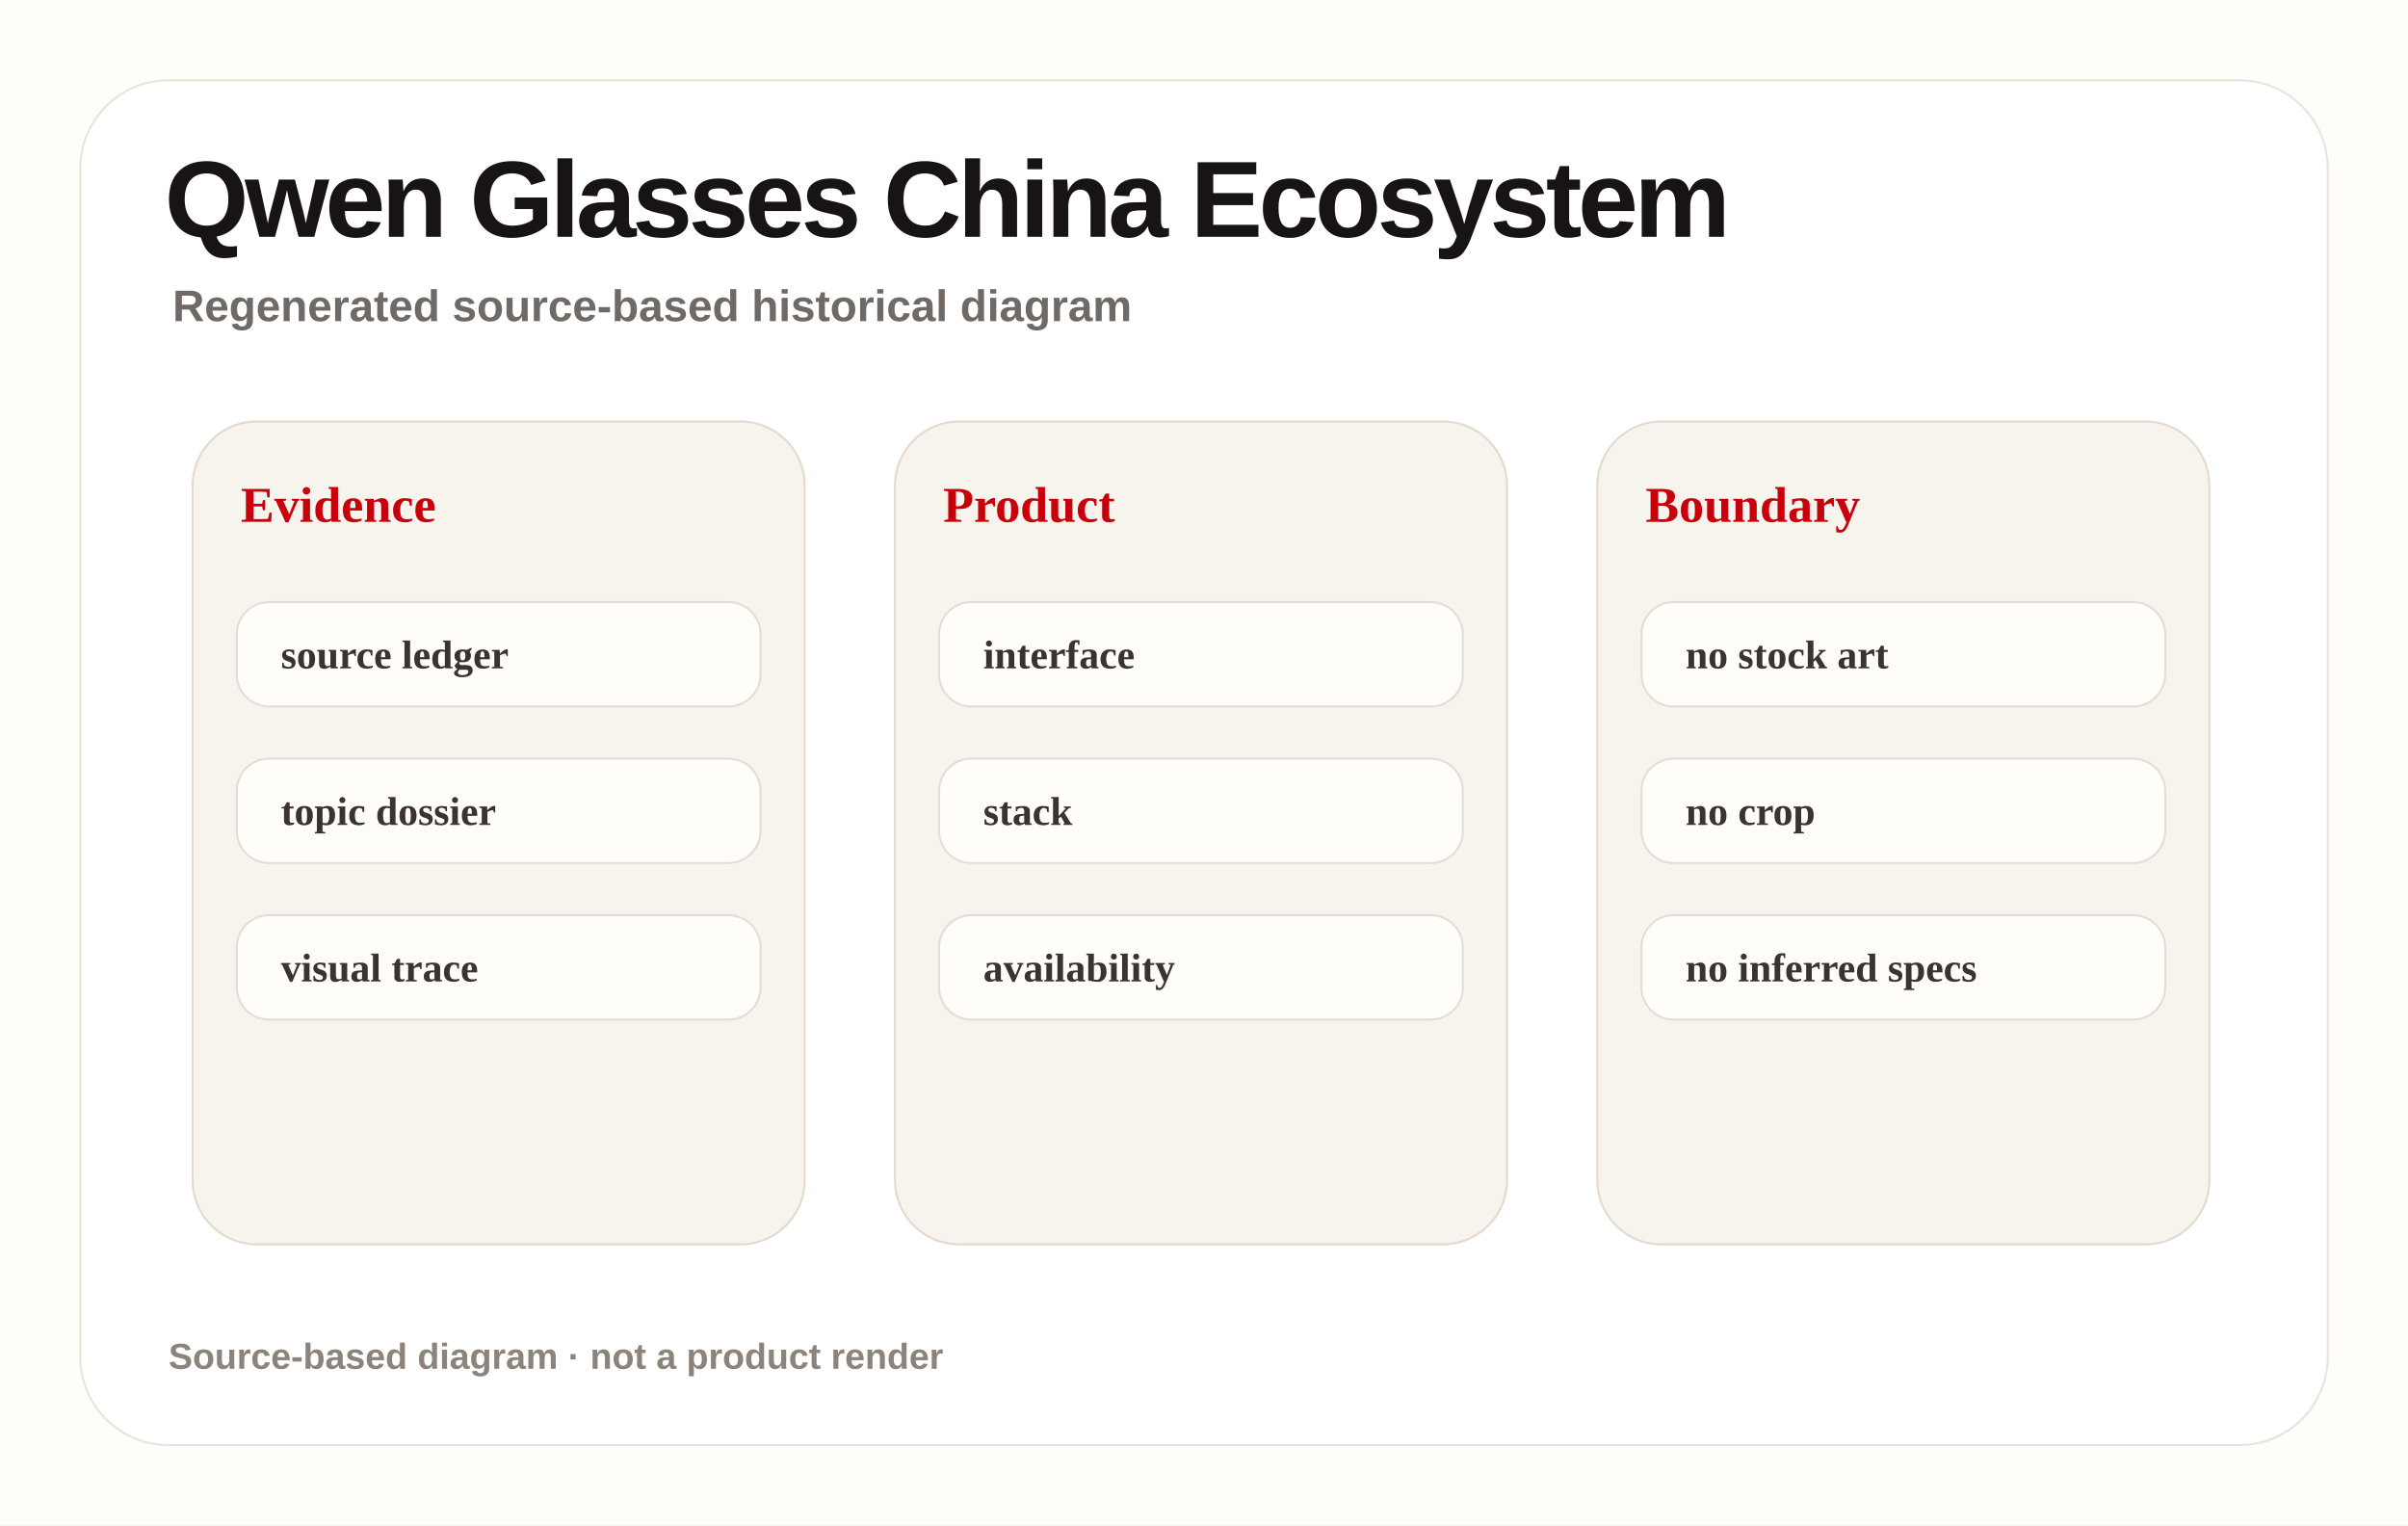
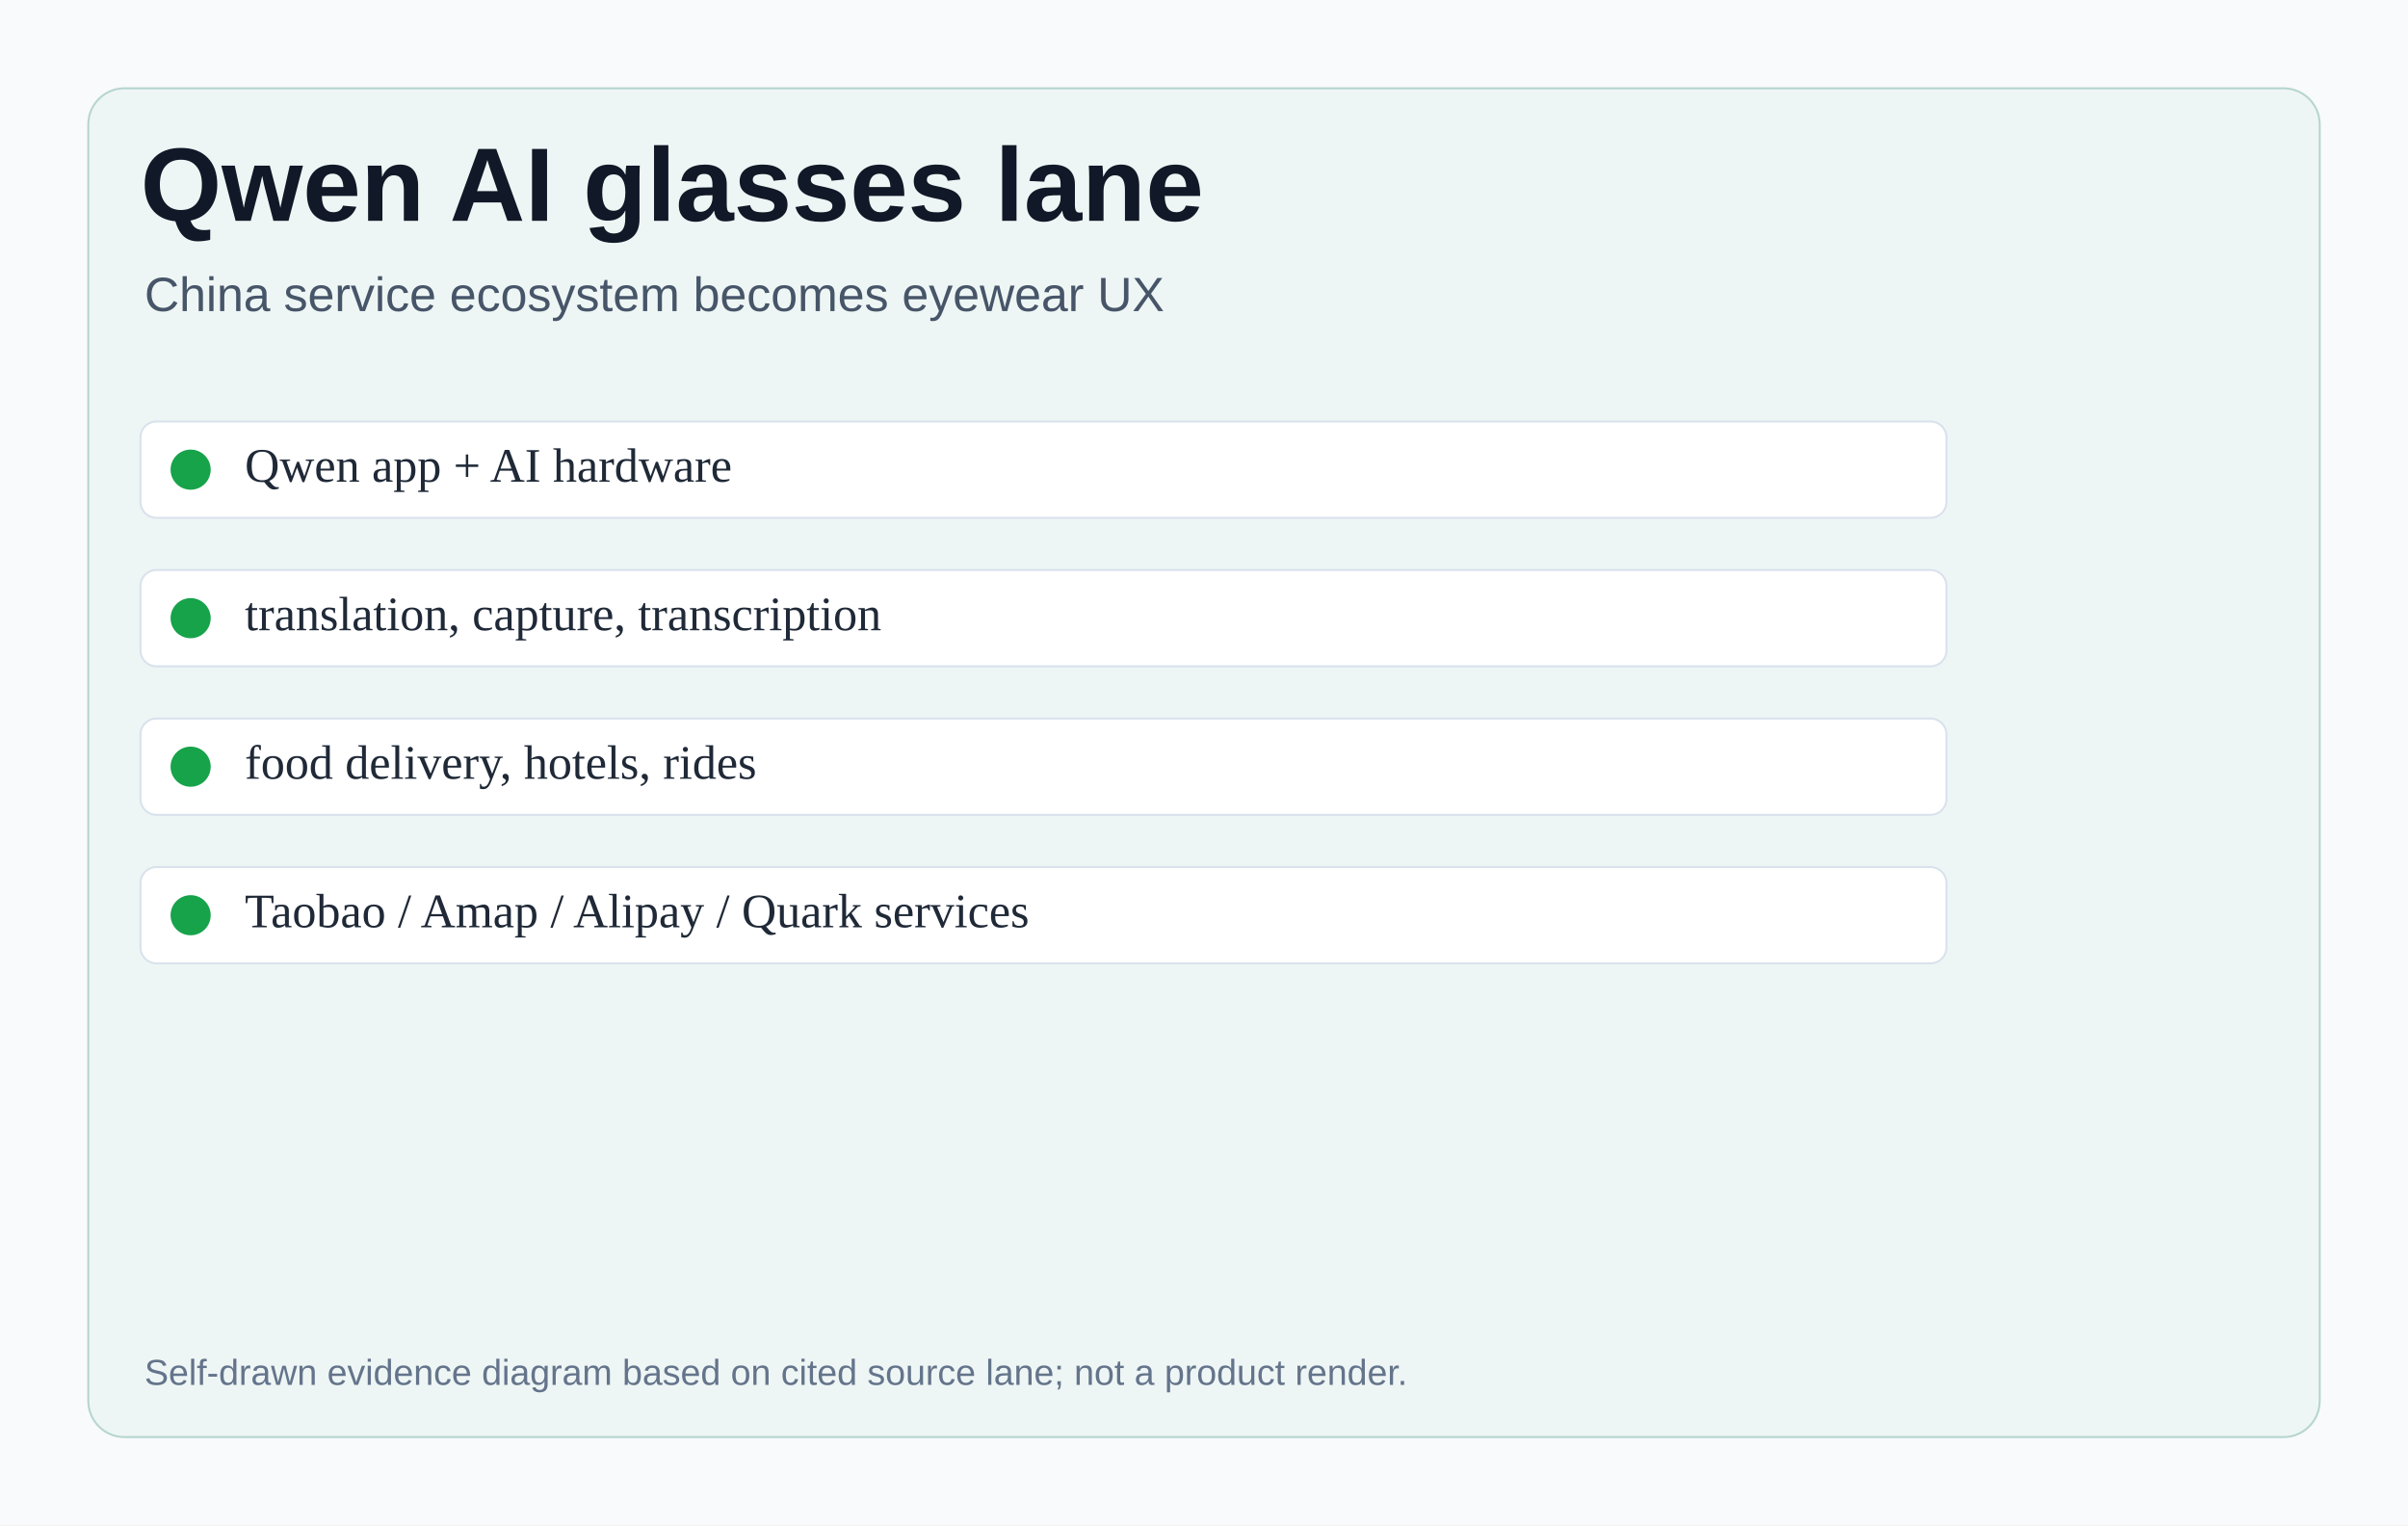
- <svg xmlns="http://www.w3.org/2000/svg" width="1200" height="760" viewBox="0 0 1200 760" role="img" aria-label="Qwen Glasses China Ecosystem">
-   <rect width="1200" height="760" fill="#fffdfa" />
-   <rect x="40" y="40" width="1120" height="680" rx="44" fill="#ffffff" stroke="#e8e3dc" />
-   <text x="82" y="118" font-family="Aptos, Arial, sans-serif" font-size="54" font-weight="950" letter-spacing="-2" fill="#171413">Qwen Glasses China Ecosystem</text>
-   <text x="86" y="160" font-family="Aptos, Arial, sans-serif" font-size="22" font-weight="700" fill="#6f6a66">Regenerated source-based historical diagram</text>
-   <rect x="96" y="210" width="305" height="410" rx="32" fill="#f7f3ed" stroke="#e3d9ce" />
-   <text x="120" y="260" font-size="25" font-weight="900" fill="#c7000b">Evidence</text>
-   <rect x="118" y="300" width="261" height="52" rx="16" fill="#fffdfa" stroke="#e5ddd4" />
-   <text x="140" y="333" font-size="20" font-weight="700" fill="#3b332d">source ledger</text>
-   <rect x="118" y="378" width="261" height="52" rx="16" fill="#fffdfa" stroke="#e5ddd4" />
-   <text x="140" y="411" font-size="20" font-weight="700" fill="#3b332d">topic dossier</text>
-   <rect x="118" y="456" width="261" height="52" rx="16" fill="#fffdfa" stroke="#e5ddd4" />
-   <text x="140" y="489" font-size="20" font-weight="700" fill="#3b332d">visual trace</text>
-   <rect x="446" y="210" width="305" height="410" rx="32" fill="#f7f3ed" stroke="#e3d9ce" />
-   <text x="470" y="260" font-size="25" font-weight="900" fill="#c7000b">Product</text>
-   <rect x="468" y="300" width="261" height="52" rx="16" fill="#fffdfa" stroke="#e5ddd4" />
-   <text x="490" y="333" font-size="20" font-weight="700" fill="#3b332d">interface</text>
-   <rect x="468" y="378" width="261" height="52" rx="16" fill="#fffdfa" stroke="#e5ddd4" />
-   <text x="490" y="411" font-size="20" font-weight="700" fill="#3b332d">stack</text>
-   <rect x="468" y="456" width="261" height="52" rx="16" fill="#fffdfa" stroke="#e5ddd4" />
-   <text x="490" y="489" font-size="20" font-weight="700" fill="#3b332d">availability</text>
-   <rect x="796" y="210" width="305" height="410" rx="32" fill="#f7f3ed" stroke="#e3d9ce" />
-   <text x="820" y="260" font-size="25" font-weight="900" fill="#c7000b">Boundary</text>
-   <rect x="818" y="300" width="261" height="52" rx="16" fill="#fffdfa" stroke="#e5ddd4" />
-   <text x="840" y="333" font-size="20" font-weight="700" fill="#3b332d">no stock art</text>
-   <rect x="818" y="378" width="261" height="52" rx="16" fill="#fffdfa" stroke="#e5ddd4" />
-   <text x="840" y="411" font-size="20" font-weight="700" fill="#3b332d">no crop</text>
-   <rect x="818" y="456" width="261" height="52" rx="16" fill="#fffdfa" stroke="#e5ddd4" />
-   <text x="840" y="489" font-size="20" font-weight="700" fill="#3b332d">no inferred specs</text>
-   <text x="84" y="682" font-family="Aptos, Arial, sans-serif" font-size="18" font-weight="700" fill="#8c837a">Source-based diagram · not a product render</text>
+ <svg xmlns="http://www.w3.org/2000/svg" width="1200" height="760" viewBox="0 0 1200 760">
+   <rect width="1200" height="760" fill="#f8fafc" />
+   <rect x="44" y="44" width="1112" height="672" rx="18" fill="#eef6f5" stroke="#b7d5d0" />
+   <text x="70" y="110" font-family="Arial, Helvetica, sans-serif" font-size="52" font-weight="700" fill="#111827">Qwen AI glasses lane</text>
+   <text x="72" y="155" font-family="Arial, Helvetica, sans-serif" font-size="24" fill="#475569">China service ecosystem becomes eyewear UX</text>
+   <g transform="translate(70 210)">
+     <rect width="900" height="48" rx="8" fill="#fff" stroke="#d9e2ec" />
+     <circle cx="25" cy="24" r="10" fill="#16a34a" />
+     <text x="52" y="30" font-size="24" fill="#1f2937">Qwen app + AI hardware</text>
+   </g>
+   <g transform="translate(70 284)">
+     <rect width="900" height="48" rx="8" fill="#fff" stroke="#d9e2ec" />
+     <circle cx="25" cy="24" r="10" fill="#16a34a" />
+     <text x="52" y="30" font-size="24" fill="#1f2937">translation, capture, transcription</text>
+   </g>
+   <g transform="translate(70 358)">
+     <rect width="900" height="48" rx="8" fill="#fff" stroke="#d9e2ec" />
+     <circle cx="25" cy="24" r="10" fill="#16a34a" />
+     <text x="52" y="30" font-size="24" fill="#1f2937">food delivery, hotels, rides</text>
+   </g>
+   <g transform="translate(70 432)">
+     <rect width="900" height="48" rx="8" fill="#fff" stroke="#d9e2ec" />
+     <circle cx="25" cy="24" r="10" fill="#16a34a" />
+     <text x="52" y="30" font-size="24" fill="#1f2937">Taobao / Amap / Alipay / Quark services</text>
+   </g>
+   <text x="72" y="690" font-family="Arial, Helvetica, sans-serif" font-size="18" fill="#64748b">Self-drawn evidence diagram based on cited source lane; not a product render.</text>
</svg>
